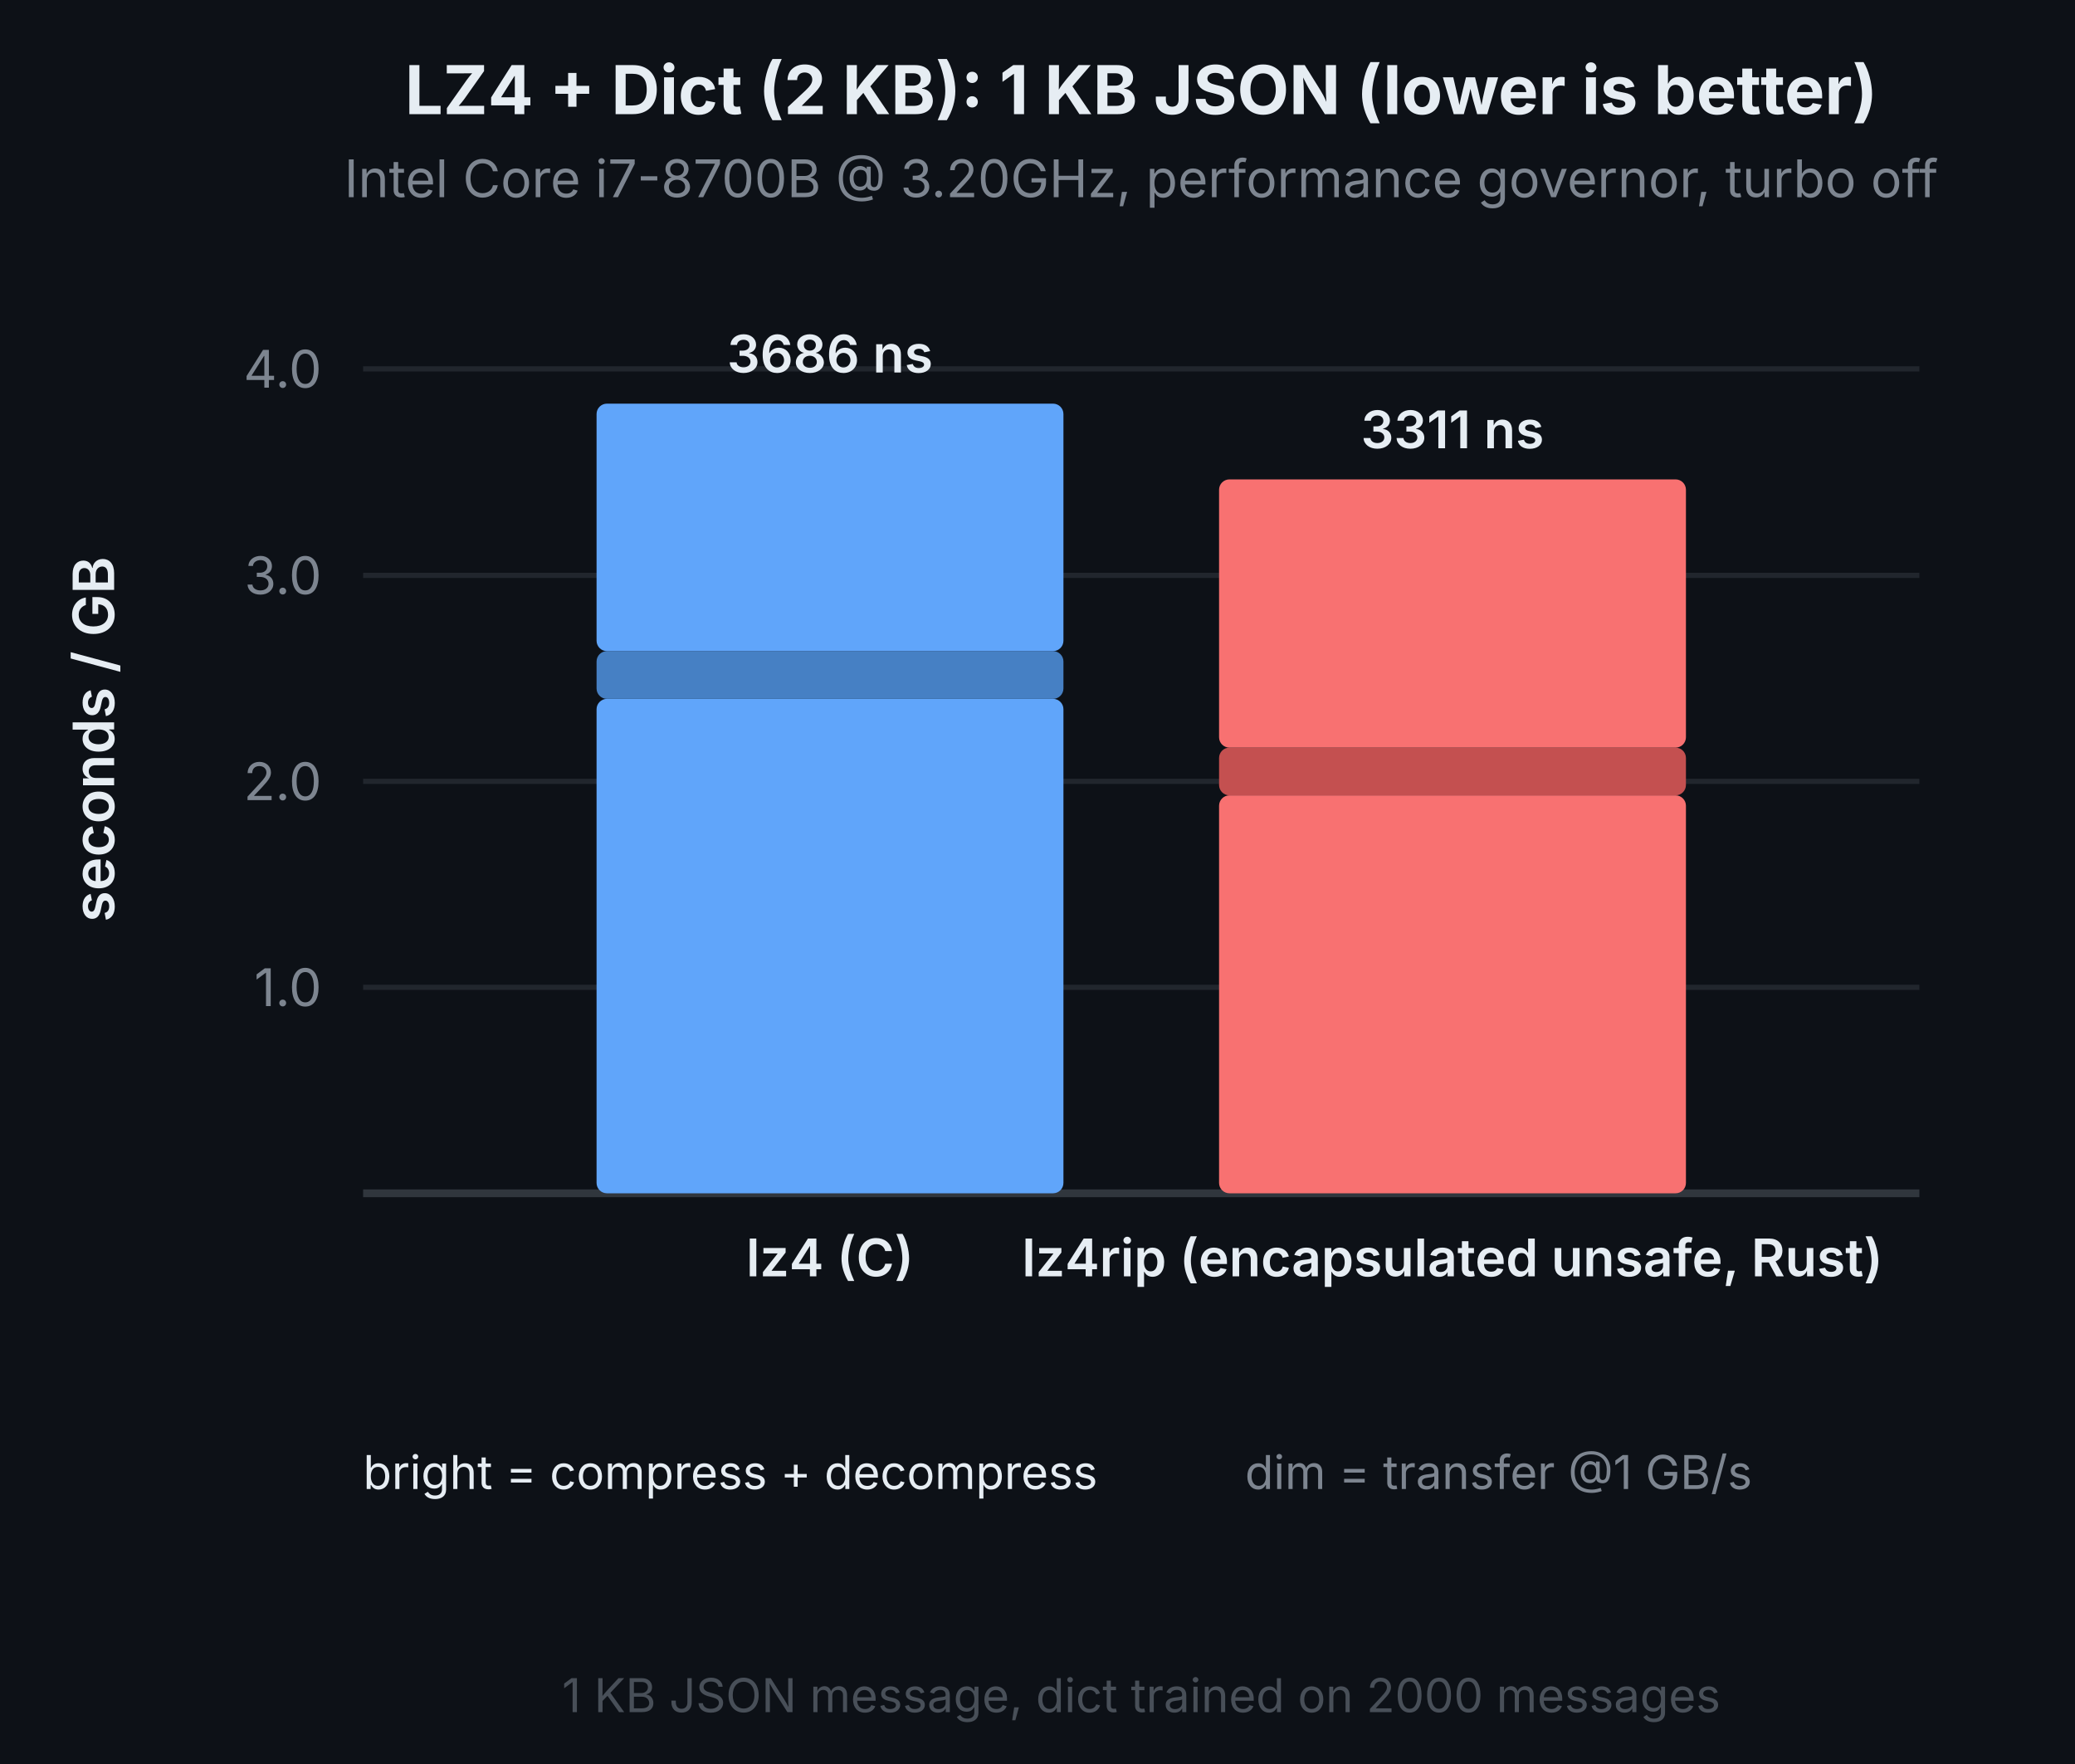
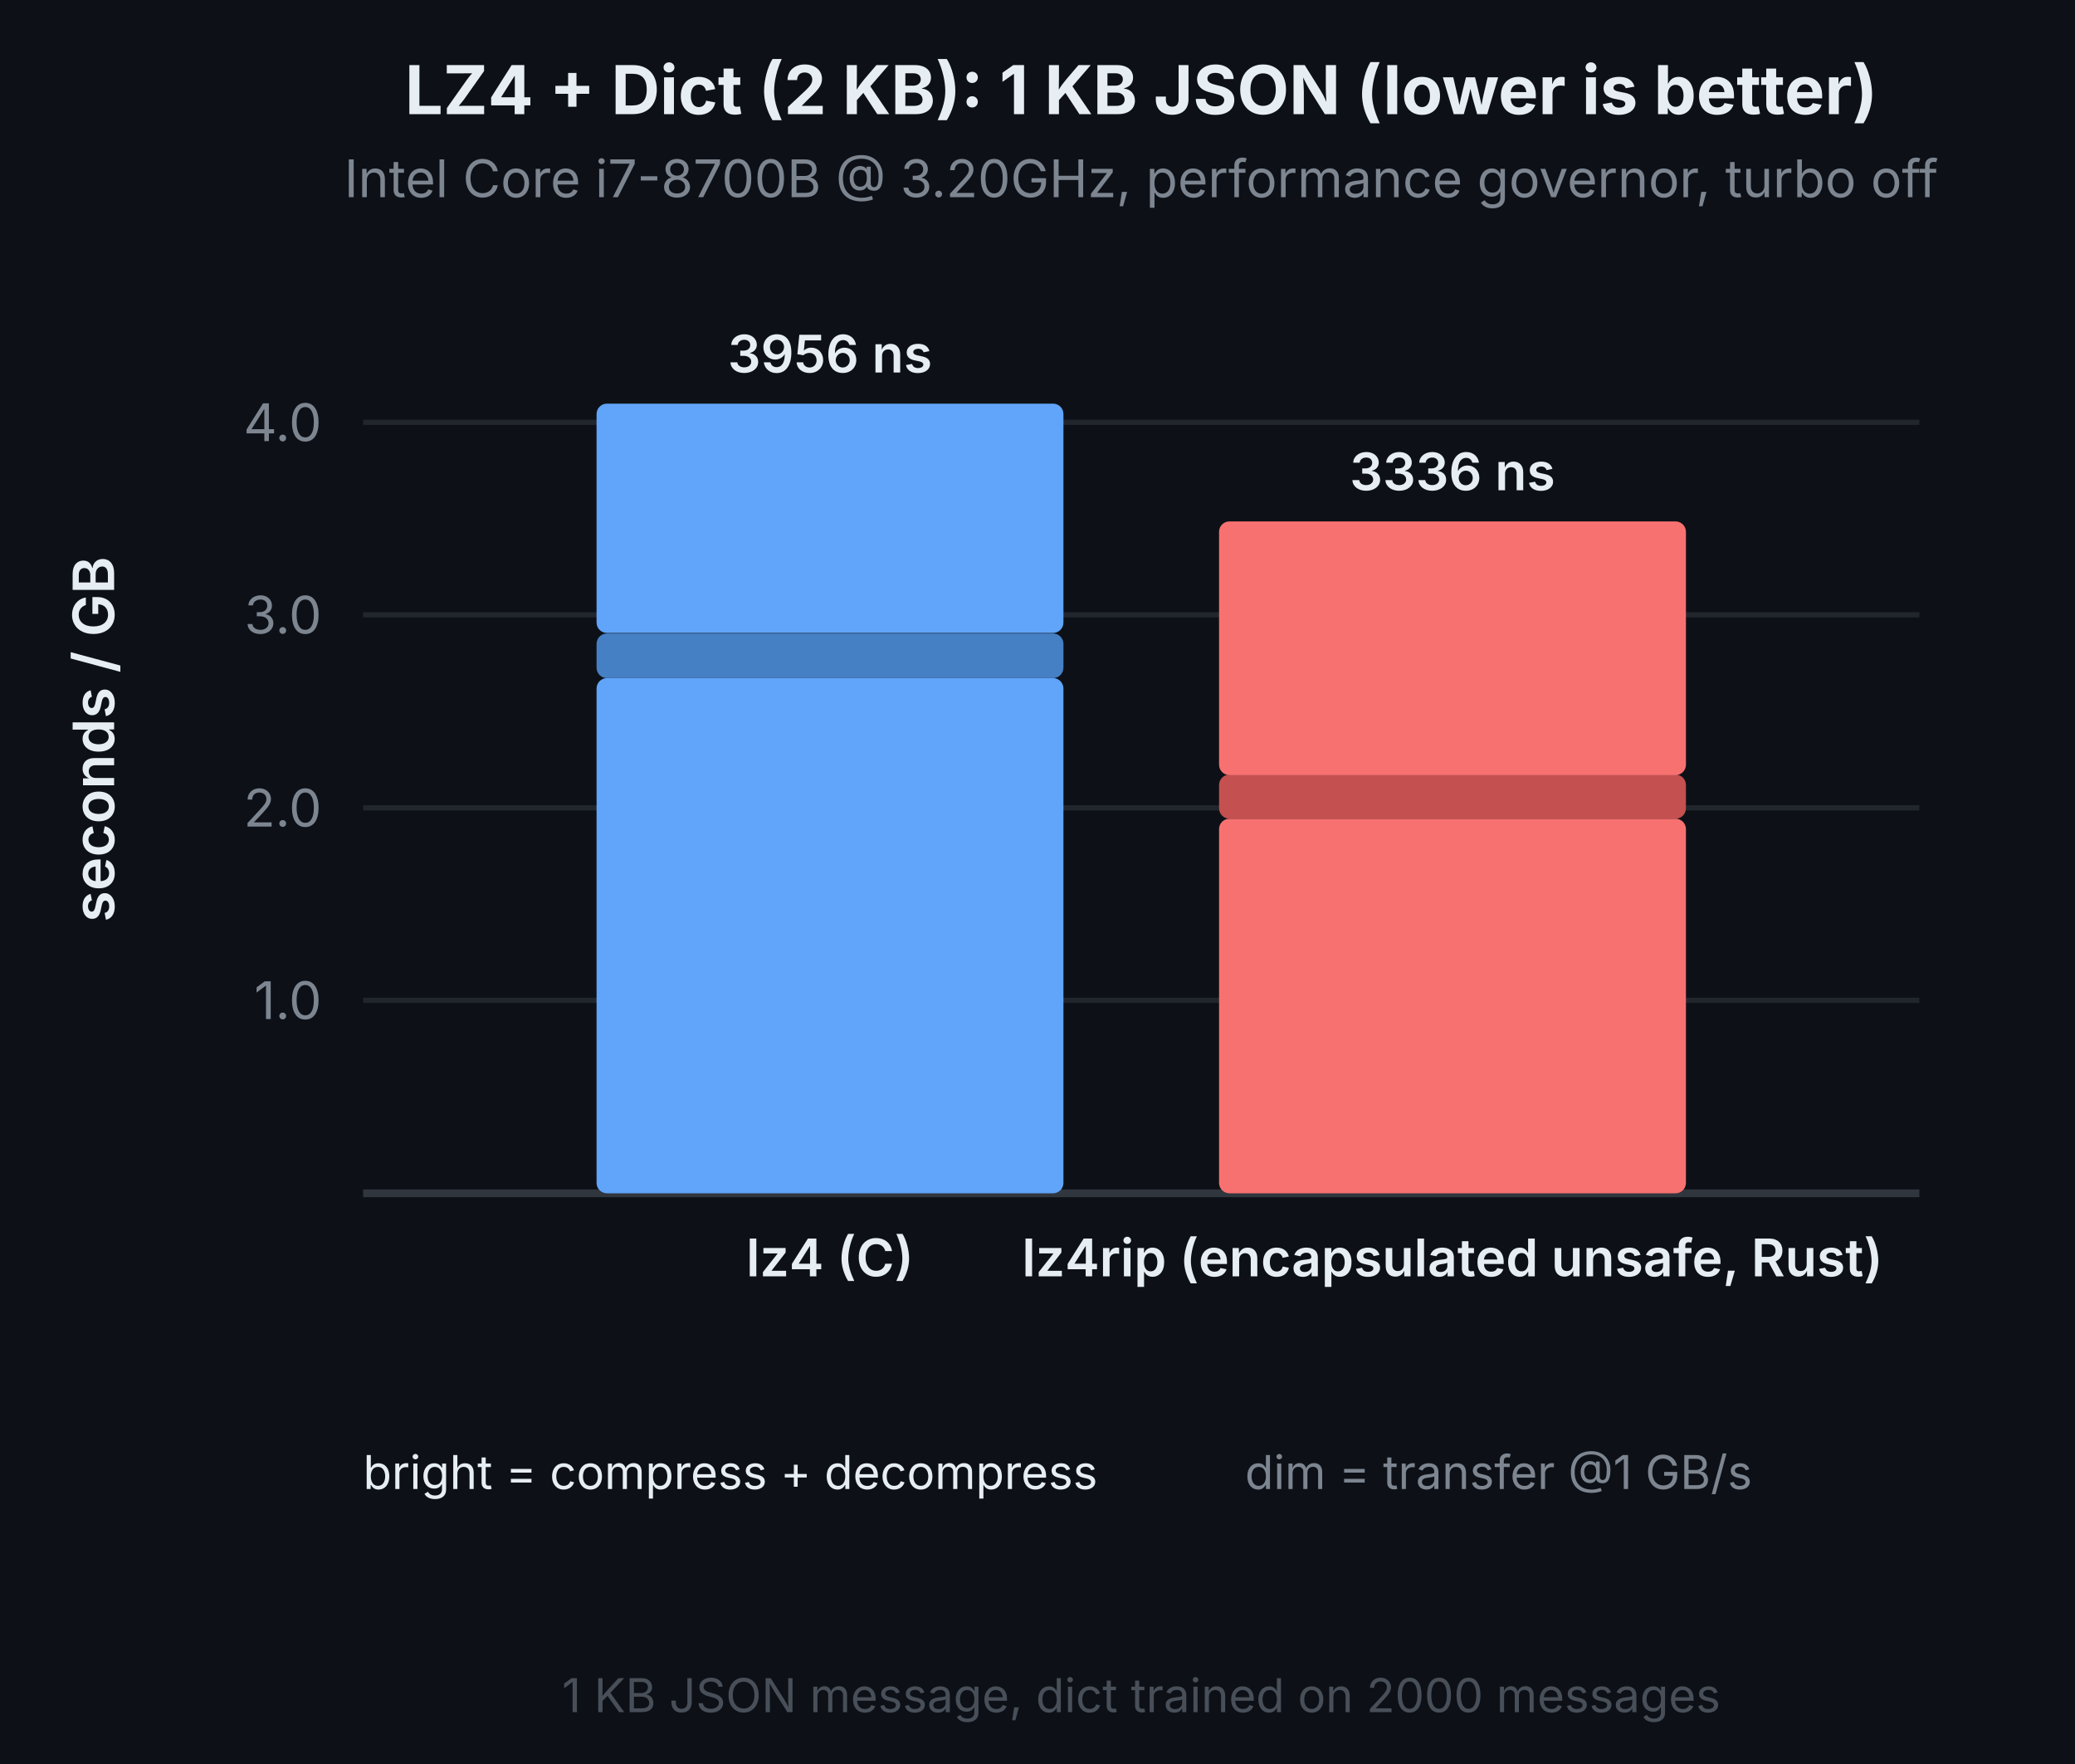
<svg xmlns="http://www.w3.org/2000/svg" viewBox="0 0 400 340" font-family="system-ui, -apple-system, sans-serif">
  <rect width="400" height="340" fill="#0d1117" />
  <text x="220.0" y="22" text-anchor="middle" fill="#e6edf3" font-size="13" font-weight="700">LZ4 + Dict (2 KB): 1 KB JSON (lower is better)</text>
  <text x="220.0" y="38" text-anchor="middle" fill="#7d8590" font-size="10">Intel Core i7-8700B @ 3.20GHz, performance governor, turbo off</text>
-   <line x1="70" y1="190.3" x2="370" y2="190.3" stroke="#21262d" stroke-width="1" />
-   <text x="62" y="190.3" text-anchor="end" dominant-baseline="middle" fill="#7d8590" font-size="10">1.0</text>
-   <line x1="70" y1="150.6" x2="370" y2="150.6" stroke="#21262d" stroke-width="1" />
-   <text x="62" y="150.6" text-anchor="end" dominant-baseline="middle" fill="#7d8590" font-size="10">2.0</text>
-   <line x1="70" y1="110.9" x2="370" y2="110.9" stroke="#21262d" stroke-width="1" />
-   <text x="62" y="110.9" text-anchor="end" dominant-baseline="middle" fill="#7d8590" font-size="10">3.0</text>
-   <line x1="70" y1="71.1" x2="370" y2="71.1" stroke="#21262d" stroke-width="1" />
-   <text x="62" y="71.1" text-anchor="end" dominant-baseline="middle" fill="#7d8590" font-size="10">4.0</text>
+   <line x1="70" y1="192.8" x2="370" y2="192.8" stroke="#21262d" stroke-width="1" />
+   <text x="62" y="192.8" text-anchor="end" dominant-baseline="middle" fill="#7d8590" font-size="10">1.0</text>
+   <line x1="70" y1="155.7" x2="370" y2="155.7" stroke="#21262d" stroke-width="1" />
+   <text x="62" y="155.7" text-anchor="end" dominant-baseline="middle" fill="#7d8590" font-size="10">2.0</text>
+   <line x1="70" y1="118.5" x2="370" y2="118.5" stroke="#21262d" stroke-width="1" />
+   <text x="62" y="118.5" text-anchor="end" dominant-baseline="middle" fill="#7d8590" font-size="10">3.0</text>
+   <line x1="70" y1="81.4" x2="370" y2="81.4" stroke="#21262d" stroke-width="1" />
+   <text x="62" y="81.4" text-anchor="end" dominant-baseline="middle" fill="#7d8590" font-size="10">4.0</text>
  <line x1="70" y1="230" x2="370" y2="230" stroke="#30363d" stroke-width="1.5" />
  <text x="22" y="142.5" text-anchor="middle" fill="#e6edf3" font-size="11" font-weight="600" transform="rotate(-90,22,142.5)">seconds / GB</text>
-   <rect x="115.0" y="134.7" width="90.0" height="95.3" fill="#60a5fa" rx="2" />
-   <rect x="115.0" y="125.5" width="90.0" height="9.2" fill="#4680c4" rx="2" />
-   <rect x="115.0" y="77.8" width="90.0" height="47.7" fill="#60a5fa" rx="2" />
-   <text x="160.0" y="71.8" text-anchor="middle" fill="#e6edf3" font-size="10" font-weight="600">3686 ns</text>
-   <rect x="235.0" y="153.3" width="90.0" height="76.7" fill="#f87171" rx="2" />
-   <rect x="235.0" y="144.1" width="90.0" height="9.2" fill="#c45050" rx="2" />
-   <rect x="235.0" y="92.4" width="90.0" height="51.7" fill="#f87171" rx="2" />
-   <text x="280.0" y="86.4" text-anchor="middle" fill="#e6edf3" font-size="10" font-weight="600">3311 ns</text>
+   <rect x="115.0" y="130.7" width="90.0" height="99.3" fill="#60a5fa" rx="2" />
+   <rect x="115.0" y="122.1" width="90.0" height="8.6" fill="#4680c4" rx="2" />
+   <rect x="115.0" y="77.8" width="90.0" height="44.2" fill="#60a5fa" rx="2" />
+   <text x="160.0" y="71.8" text-anchor="middle" fill="#e6edf3" font-size="10" font-weight="600">3956 ns</text>
+   <rect x="235.0" y="157.8" width="90.0" height="72.2" fill="#f87171" rx="2" />
+   <rect x="235.0" y="149.3" width="90.0" height="8.5" fill="#c45050" rx="2" />
+   <rect x="235.0" y="100.5" width="90.0" height="48.9" fill="#f87171" rx="2" />
+   <text x="280.0" y="94.5" text-anchor="middle" fill="#e6edf3" font-size="10" font-weight="600">3336 ns</text>
  <text x="160.0" y="246" text-anchor="middle" fill="#e6edf3" font-size="10" font-weight="600">lz4 (C)</text>
  <text x="280.0" y="246" text-anchor="middle" fill="#e6edf3" font-size="10" font-weight="600">lz4rip (encapsulated unsafe, Rust)</text>
  <text x="70" y="287" fill="#e6edf3" font-size="9">bright = compress + decompress</text>
  <text x="240" y="287" fill="#7d8590" font-size="9">dim = transfer @1 GB/s</text>
  <text x="220.0" y="330" text-anchor="middle" fill="#484f58" font-size="9">1 KB JSON message, dict trained on 2000 messages</text>
</svg>
